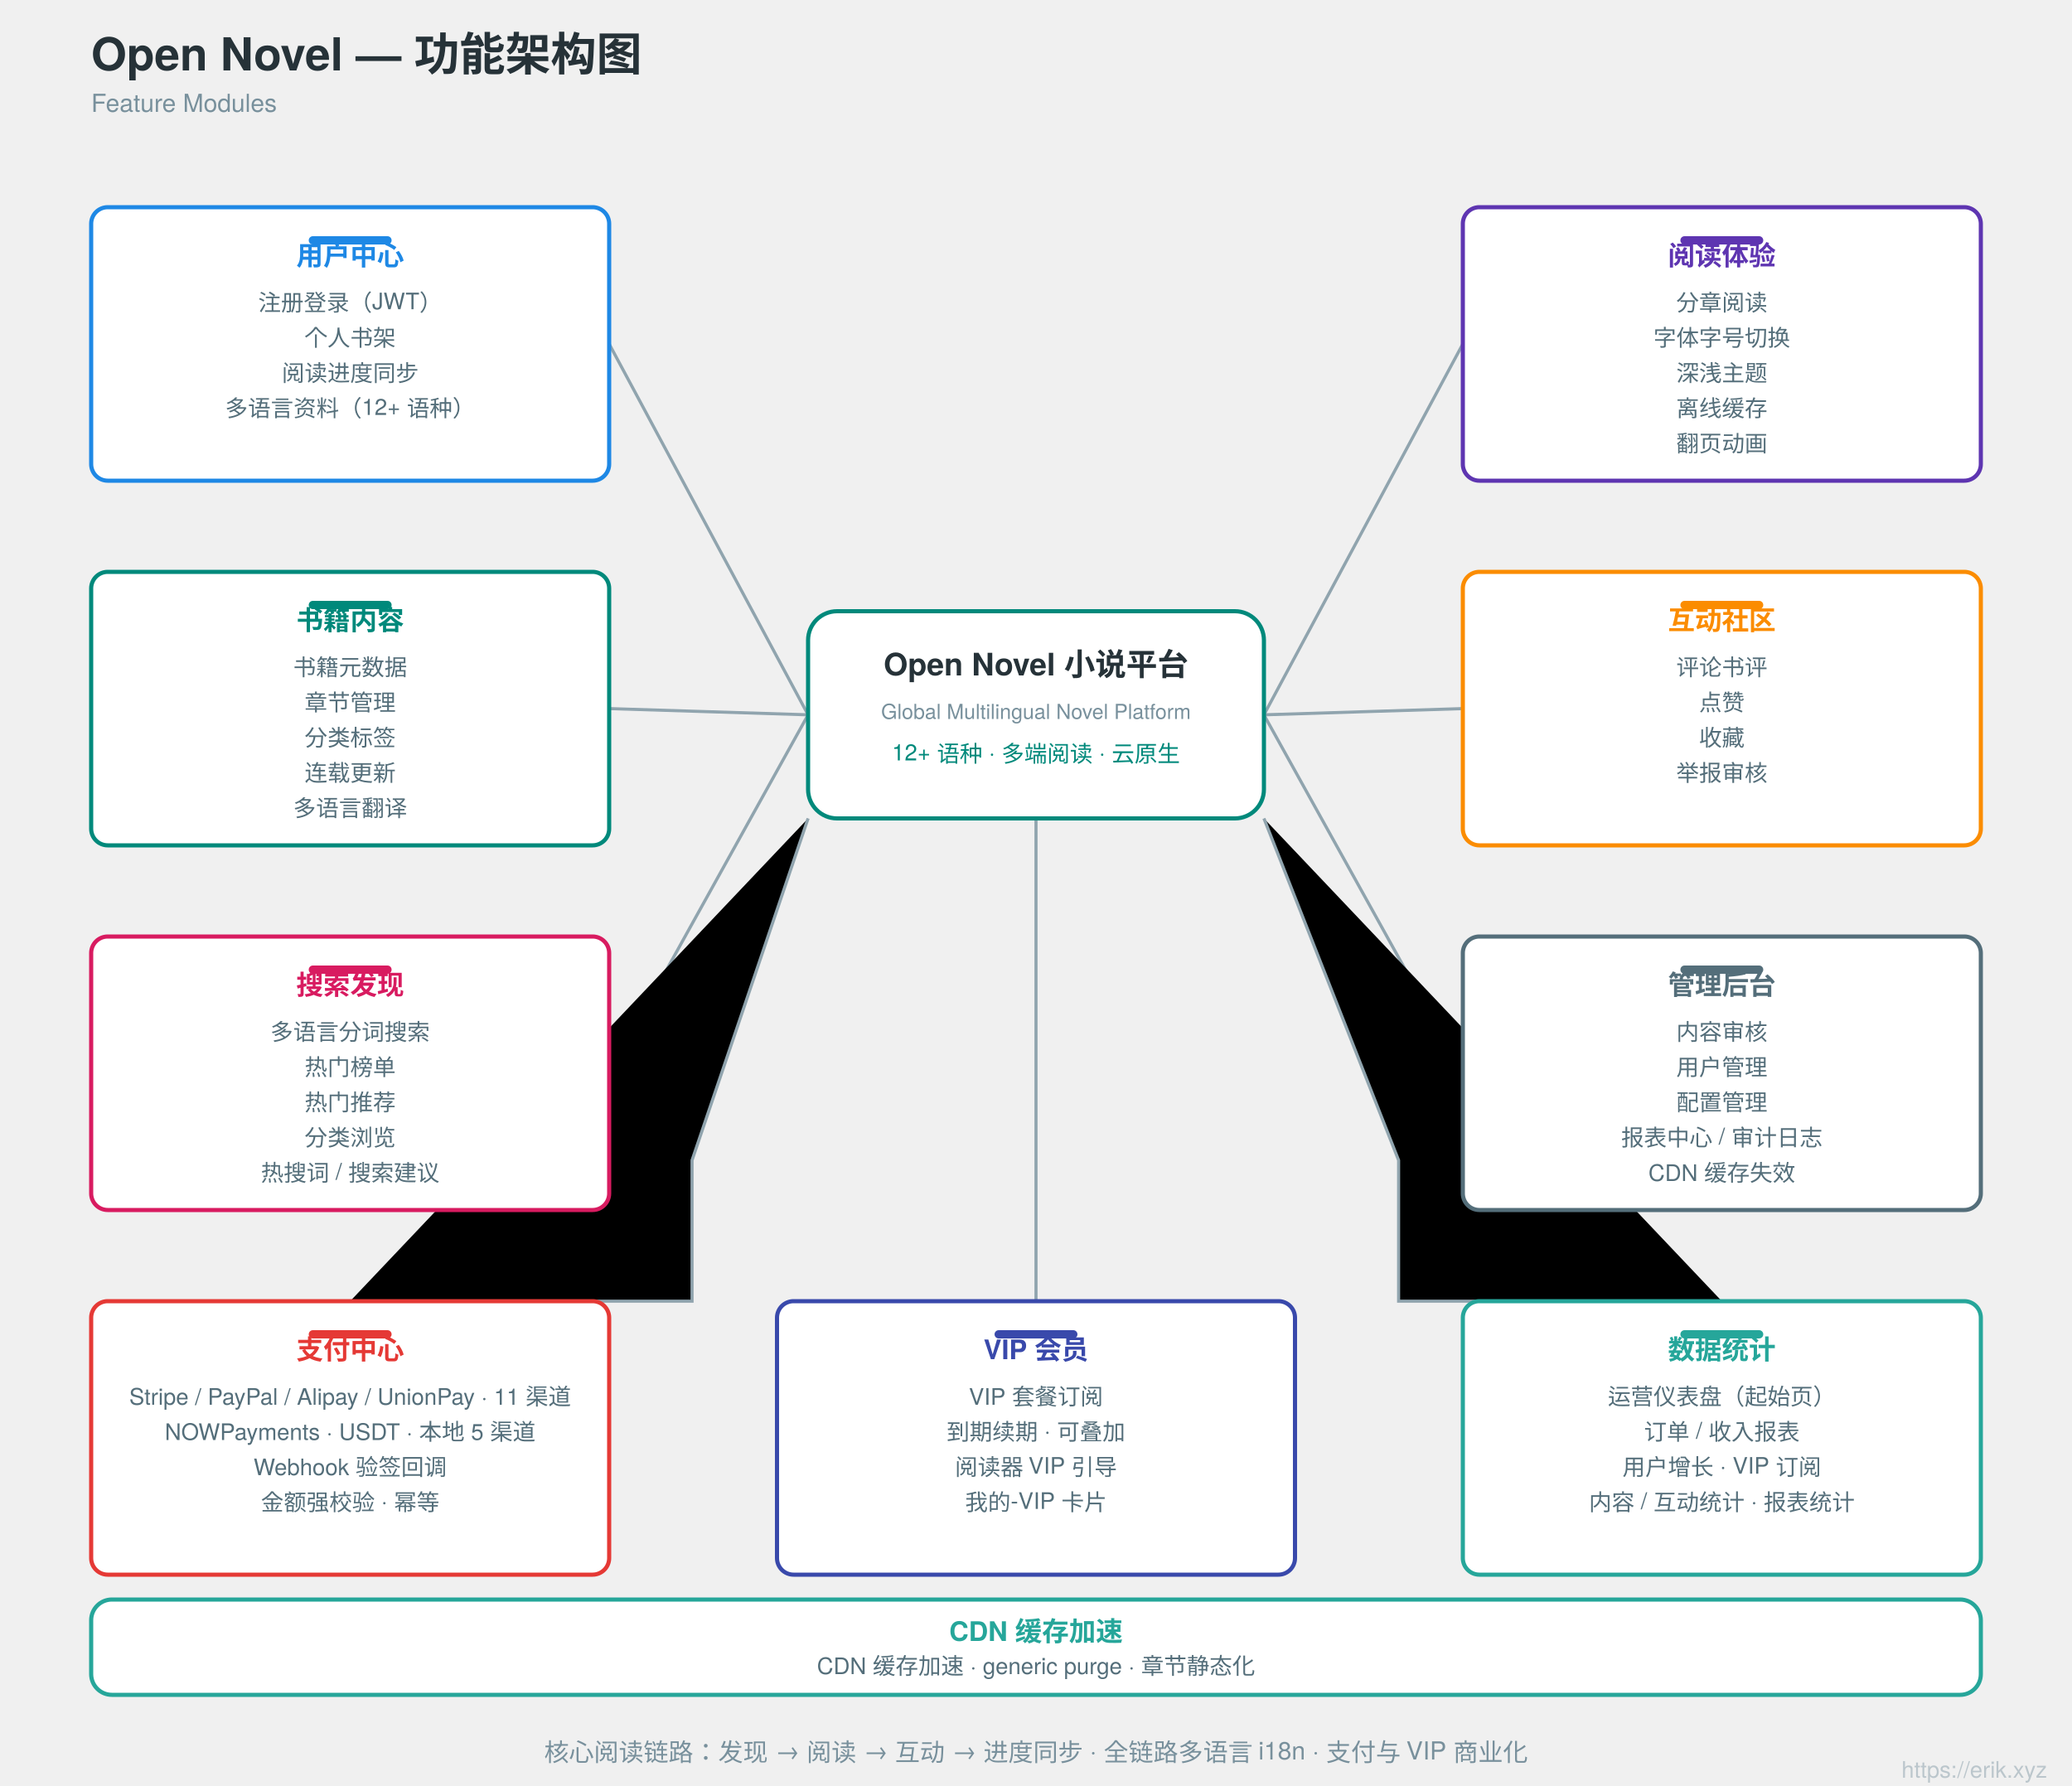
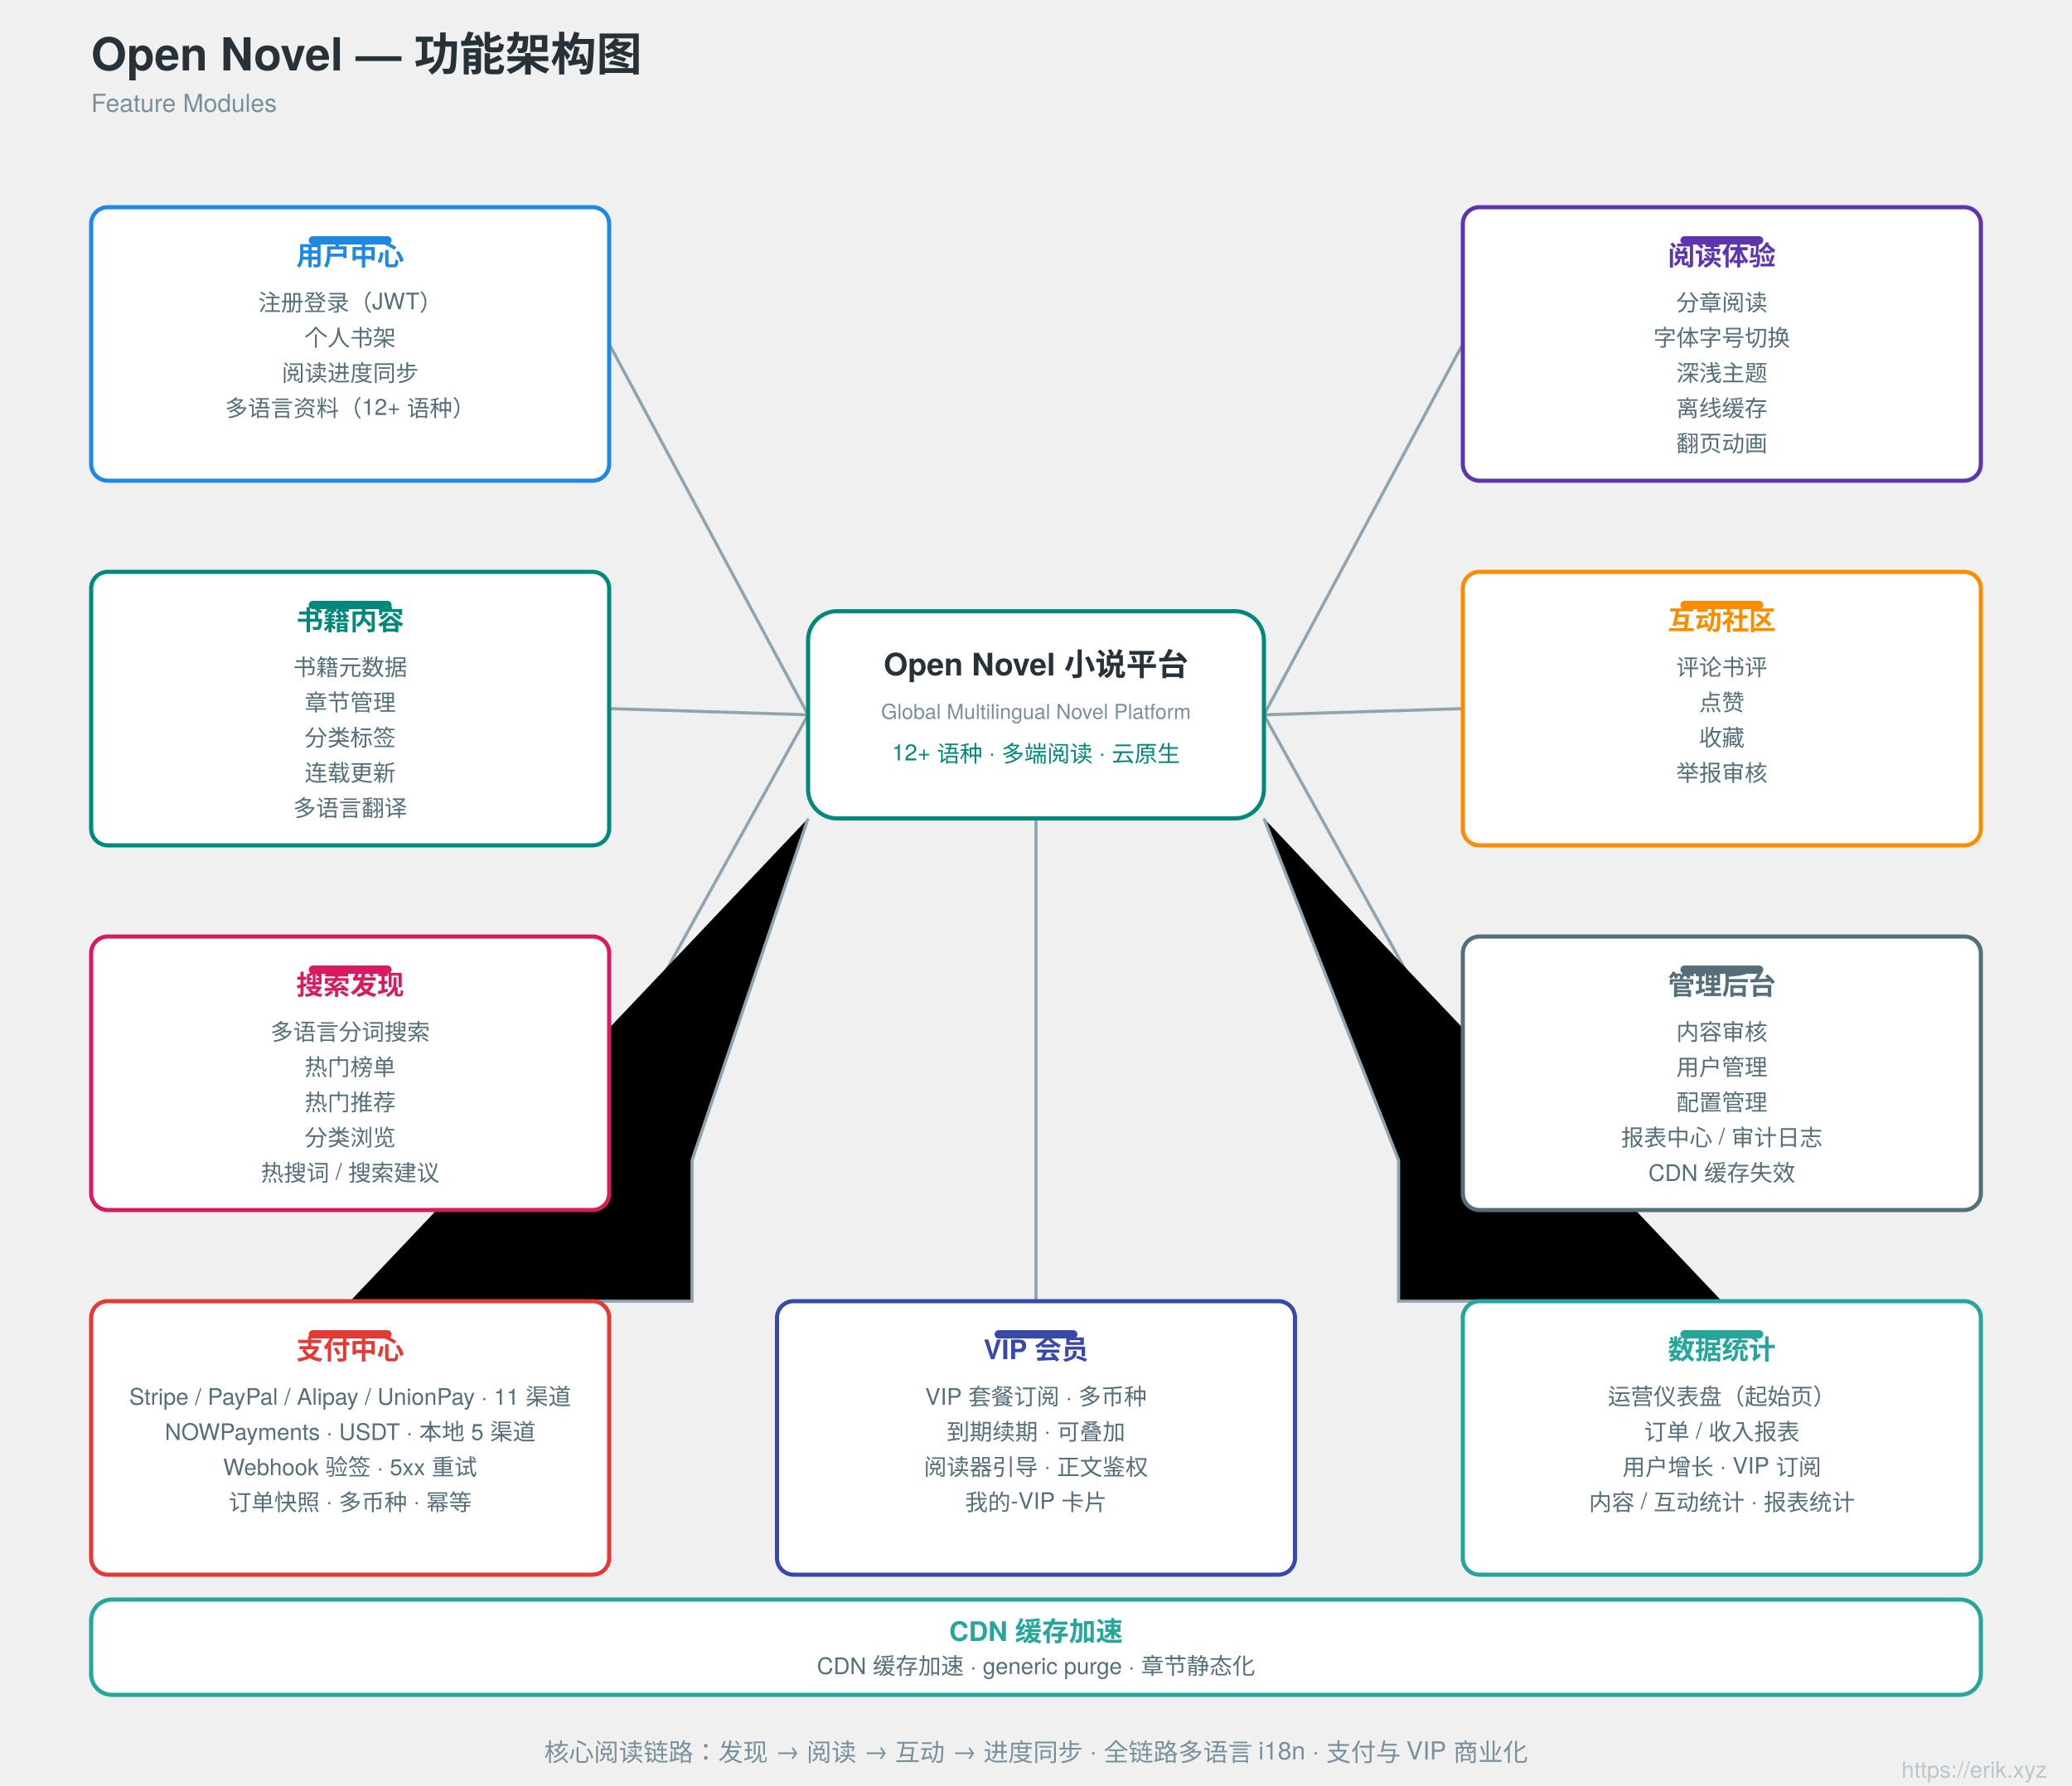
<svg xmlns="http://www.w3.org/2000/svg" width="1000" height="862" viewBox="0 0 1000 862" font-family="'PingFang SC','Microsoft YaHei','Helvetica Neue',sans-serif">
  <text x="44" y="34" font-size="22" font-weight="700" fill="#263238">Open Novel — 功能架构图</text>
  <text x="44" y="54" font-size="12" fill="#78909c">Feature Modules</text>
  <g stroke="#90a4ae" stroke-width="1.5">
    <line x1="390" y1="345" x2="294" y2="166" />
    <line x1="390" y1="345" x2="294" y2="342" />
    <line x1="390" y1="345" x2="294" y2="518" />
    <line x1="610" y1="345" x2="706" y2="166" />
    <line x1="610" y1="345" x2="706" y2="342" />
    <line x1="610" y1="345" x2="706" y2="518" />
    <polyline points="390,395 334,560 334,628 169,628" />
    <polyline points="500,395 500,628" />
    <polyline points="610,395 675,560 675,628 831,628" />
  </g>
  <g>
    <rect x="390" y="295" width="220" height="100" rx="14" fill="#ffffff" stroke="#00897b" stroke-width="2" />
    <text x="500" y="326" font-size="15" font-weight="700" fill="#263238" text-anchor="middle">Open Novel 小说平台</text>
    <text x="500" y="347" font-size="10" fill="#78909c" text-anchor="middle">Global Multilingual Novel Platform</text>
    <text x="500" y="367" font-size="11" fill="#00897b" text-anchor="middle">12+ 语种 · 多端阅读 · 云原生</text>
  </g>
  <g>
    <rect x="44" y="100" width="250" height="132" rx="8" fill="#ffffff" stroke="#1e88e5" stroke-width="2" />
    <rect x="149" y="114" width="40" height="4" rx="2" fill="#1e88e5" />
    <text x="169" y="128" font-size="13" font-weight="700" fill="#1e88e5" text-anchor="middle">用户中心</text>
    <text x="169" y="150" font-size="11" fill="#546e7a" text-anchor="middle">注册登录（JWT）</text>
    <text x="169" y="167" font-size="11" fill="#546e7a" text-anchor="middle">个人书架</text>
    <text x="169" y="184" font-size="11" fill="#546e7a" text-anchor="middle">阅读进度同步</text>
    <text x="169" y="201" font-size="11" fill="#546e7a" text-anchor="middle">多语言资料（12+ 语种）</text>
  </g>
  <g>
    <rect x="706" y="100" width="250" height="132" rx="8" fill="#ffffff" stroke="#5e35b1" stroke-width="2" />
    <rect x="811" y="114" width="40" height="4" rx="2" fill="#5e35b1" />
    <text x="831" y="128" font-size="13" font-weight="700" fill="#5e35b1" text-anchor="middle">阅读体验</text>
    <text x="831" y="150" font-size="11" fill="#546e7a" text-anchor="middle">分章阅读</text>
    <text x="831" y="167" font-size="11" fill="#546e7a" text-anchor="middle">字体字号切换</text>
    <text x="831" y="184" font-size="11" fill="#546e7a" text-anchor="middle">深浅主题</text>
    <text x="831" y="201" font-size="11" fill="#546e7a" text-anchor="middle">离线缓存</text>
    <text x="831" y="218" font-size="11" fill="#546e7a" text-anchor="middle">翻页动画</text>
  </g>
  <g>
    <rect x="44" y="276" width="250" height="132" rx="8" fill="#ffffff" stroke="#00897b" stroke-width="2" />
    <rect x="149" y="290" width="40" height="4" rx="2" fill="#00897b" />
    <text x="169" y="304" font-size="13" font-weight="700" fill="#00897b" text-anchor="middle">书籍内容</text>
    <text x="169" y="326" font-size="11" fill="#546e7a" text-anchor="middle">书籍元数据</text>
    <text x="169" y="343" font-size="11" fill="#546e7a" text-anchor="middle">章节管理</text>
    <text x="169" y="360" font-size="11" fill="#546e7a" text-anchor="middle">分类标签</text>
    <text x="169" y="377" font-size="11" fill="#546e7a" text-anchor="middle">连载更新</text>
    <text x="169" y="394" font-size="11" fill="#546e7a" text-anchor="middle">多语言翻译</text>
  </g>
  <g>
    <rect x="706" y="276" width="250" height="132" rx="8" fill="#ffffff" stroke="#fb8c00" stroke-width="2" />
    <rect x="811" y="290" width="40" height="4" rx="2" fill="#fb8c00" />
    <text x="831" y="304" font-size="13" font-weight="700" fill="#fb8c00" text-anchor="middle">互动社区</text>
    <text x="831" y="326" font-size="11" fill="#546e7a" text-anchor="middle">评论书评</text>
    <text x="831" y="343" font-size="11" fill="#546e7a" text-anchor="middle">点赞</text>
    <text x="831" y="360" font-size="11" fill="#546e7a" text-anchor="middle">收藏</text>
    <text x="831" y="377" font-size="11" fill="#546e7a" text-anchor="middle">举报审核</text>
  </g>
  <g>
    <rect x="44" y="452" width="250" height="132" rx="8" fill="#ffffff" stroke="#d81b60" stroke-width="2" />
    <rect x="149" y="466" width="40" height="4" rx="2" fill="#d81b60" />
    <text x="169" y="480" font-size="13" font-weight="700" fill="#d81b60" text-anchor="middle">搜索发现</text>
    <text x="169" y="502" font-size="11" fill="#546e7a" text-anchor="middle">多语言分词搜索</text>
    <text x="169" y="519" font-size="11" fill="#546e7a" text-anchor="middle">热门榜单</text>
    <text x="169" y="536" font-size="11" fill="#546e7a" text-anchor="middle">热门推荐</text>
    <text x="169" y="553" font-size="11" fill="#546e7a" text-anchor="middle">分类浏览</text>
    <text x="169" y="570" font-size="11" fill="#546e7a" text-anchor="middle">热搜词 / 搜索建议</text>
  </g>
  <g>
    <rect x="706" y="452" width="250" height="132" rx="8" fill="#ffffff" stroke="#546e7a" stroke-width="2" />
    <rect x="811" y="466" width="40" height="4" rx="2" fill="#546e7a" />
    <text x="831" y="480" font-size="13" font-weight="700" fill="#546e7a" text-anchor="middle">管理后台</text>
    <text x="831" y="502" font-size="11" fill="#546e7a" text-anchor="middle">内容审核</text>
    <text x="831" y="519" font-size="11" fill="#546e7a" text-anchor="middle">用户管理</text>
    <text x="831" y="536" font-size="11" fill="#546e7a" text-anchor="middle">配置管理</text>
    <text x="831" y="553" font-size="11" fill="#546e7a" text-anchor="middle">报表中心 / 审计日志</text>
    <text x="831" y="570" font-size="11" fill="#546e7a" text-anchor="middle">CDN 缓存失效</text>
  </g>
  <g>
    <rect x="44" y="628" width="250" height="132" rx="8" fill="#ffffff" stroke="#e53935" stroke-width="2" />
    <rect x="149" y="642" width="40" height="4" rx="2" fill="#e53935" />
    <text x="169" y="656" font-size="13" font-weight="700" fill="#e53935" text-anchor="middle">支付中心</text>
    <text x="169" y="678" font-size="11" fill="#546e7a" text-anchor="middle">Stripe / PayPal / Alipay / UnionPay · 11 渠道</text>
    <text x="169" y="695" font-size="11" fill="#546e7a" text-anchor="middle">NOWPayments · USDT · 本地 5 渠道</text>
-     <text x="169" y="712" font-size="11" fill="#546e7a" text-anchor="middle">Webhook 验签回调</text>
-     <text x="169" y="729" font-size="11" fill="#546e7a" text-anchor="middle">金额强校验 · 幂等</text>
+     <text x="169" y="712" font-size="11" fill="#546e7a" text-anchor="middle">Webhook 验签 · 5xx 重试</text>
+     <text x="169" y="729" font-size="11" fill="#546e7a" text-anchor="middle">订单快照 · 多币种 · 幂等</text>
  </g>
  <g>
    <rect x="375" y="628" width="250" height="132" rx="8" fill="#ffffff" stroke="#3949ab" stroke-width="2" />
    <rect x="480" y="642" width="40" height="4" rx="2" fill="#3949ab" />
    <text x="500" y="656" font-size="13" font-weight="700" fill="#3949ab" text-anchor="middle">VIP 会员</text>
-     <text x="500" y="678" font-size="11" fill="#546e7a" text-anchor="middle">VIP 套餐订阅</text>
+     <text x="500" y="678" font-size="11" fill="#546e7a" text-anchor="middle">VIP 套餐订阅 · 多币种</text>
    <text x="500" y="695" font-size="11" fill="#546e7a" text-anchor="middle">到期续期 · 可叠加</text>
-     <text x="500" y="712" font-size="11" fill="#546e7a" text-anchor="middle">阅读器 VIP 引导</text>
+     <text x="500" y="712" font-size="11" fill="#546e7a" text-anchor="middle">阅读器引导 · 正文鉴权</text>
    <text x="500" y="729" font-size="11" fill="#546e7a" text-anchor="middle">我的-VIP 卡片</text>
  </g>
  <g>
    <rect x="706" y="628" width="250" height="132" rx="8" fill="#ffffff" stroke="#26a69a" stroke-width="2" />
    <rect x="811" y="642" width="40" height="4" rx="2" fill="#26a69a" />
    <text x="831" y="656" font-size="13" font-weight="700" fill="#26a69a" text-anchor="middle">数据统计</text>
    <text x="831" y="678" font-size="11" fill="#546e7a" text-anchor="middle">运营仪表盘（起始页）</text>
    <text x="831" y="695" font-size="11" fill="#546e7a" text-anchor="middle">订单 / 收入报表</text>
    <text x="831" y="712" font-size="11" fill="#546e7a" text-anchor="middle">用户增长 · VIP 订阅</text>
    <text x="831" y="729" font-size="11" fill="#546e7a" text-anchor="middle">内容 / 互动统计 · 报表统计</text>
  </g>
  <g>
    <rect x="44" y="772" width="912" height="46" rx="10" fill="#ffffff" stroke="#26a69a" stroke-width="2" />
    <text x="500" y="792" font-size="13" font-weight="700" fill="#26a69a" text-anchor="middle">CDN 缓存加速</text>
    <text x="500" y="808" font-size="11" fill="#546e7a" text-anchor="middle">CDN 缓存加速 · generic purge · 章节静态化</text>
  </g>
  <text x="500" y="850" font-size="12" fill="#78909c" text-anchor="middle">核心阅读链路：发现 → 阅读 → 互动 → 进度同步 · 全链路多语言 i18n · 支付与 VIP 商业化</text>
  <text x="988" y="858" font-size="11" fill="#90a4ae" opacity="0.55" text-anchor="end">https://erik.xyz</text>
</svg>
